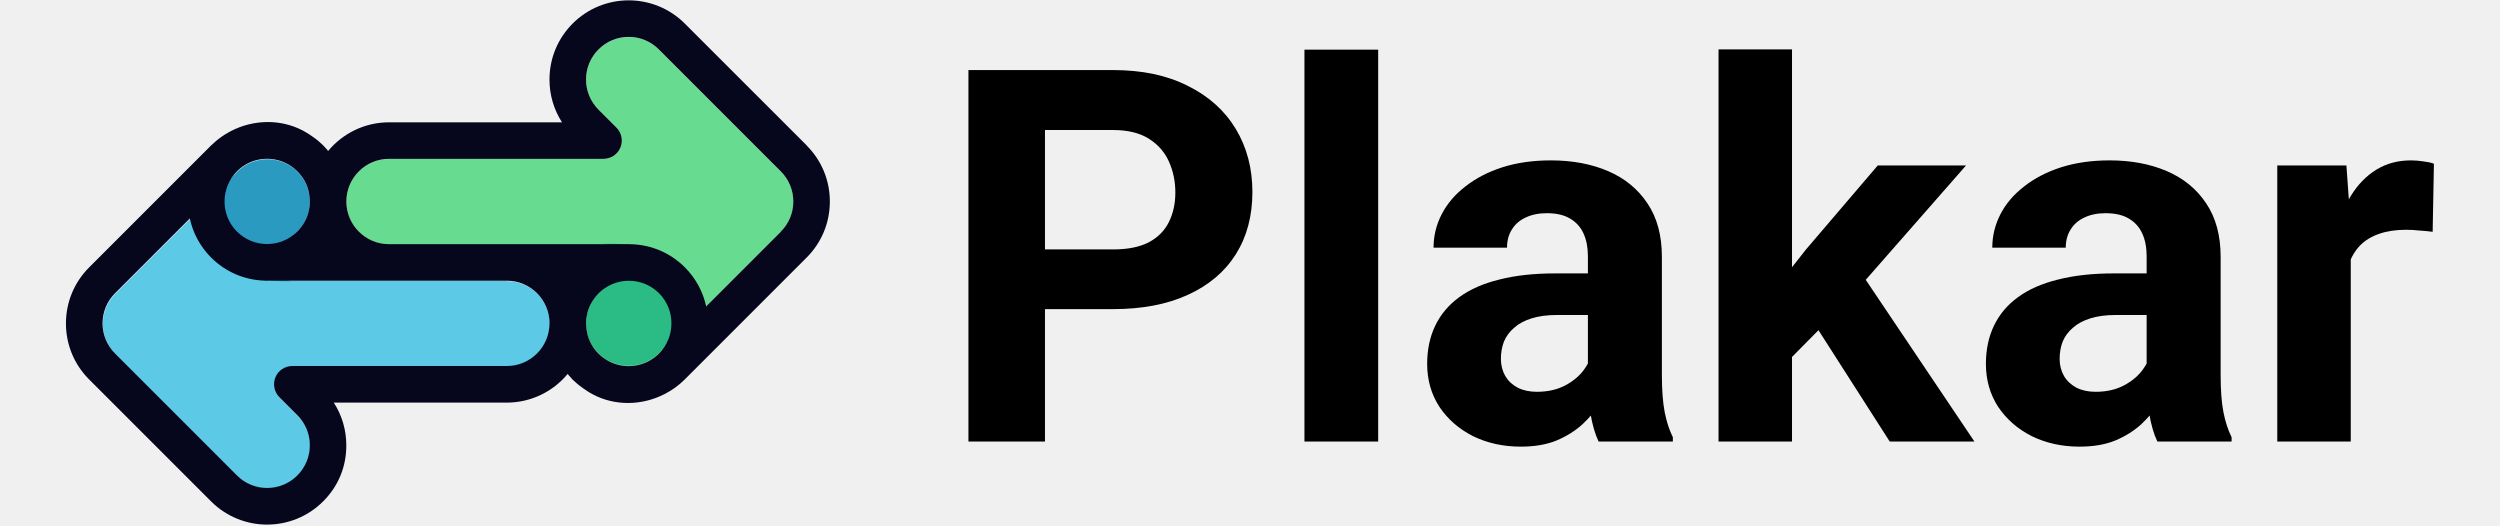
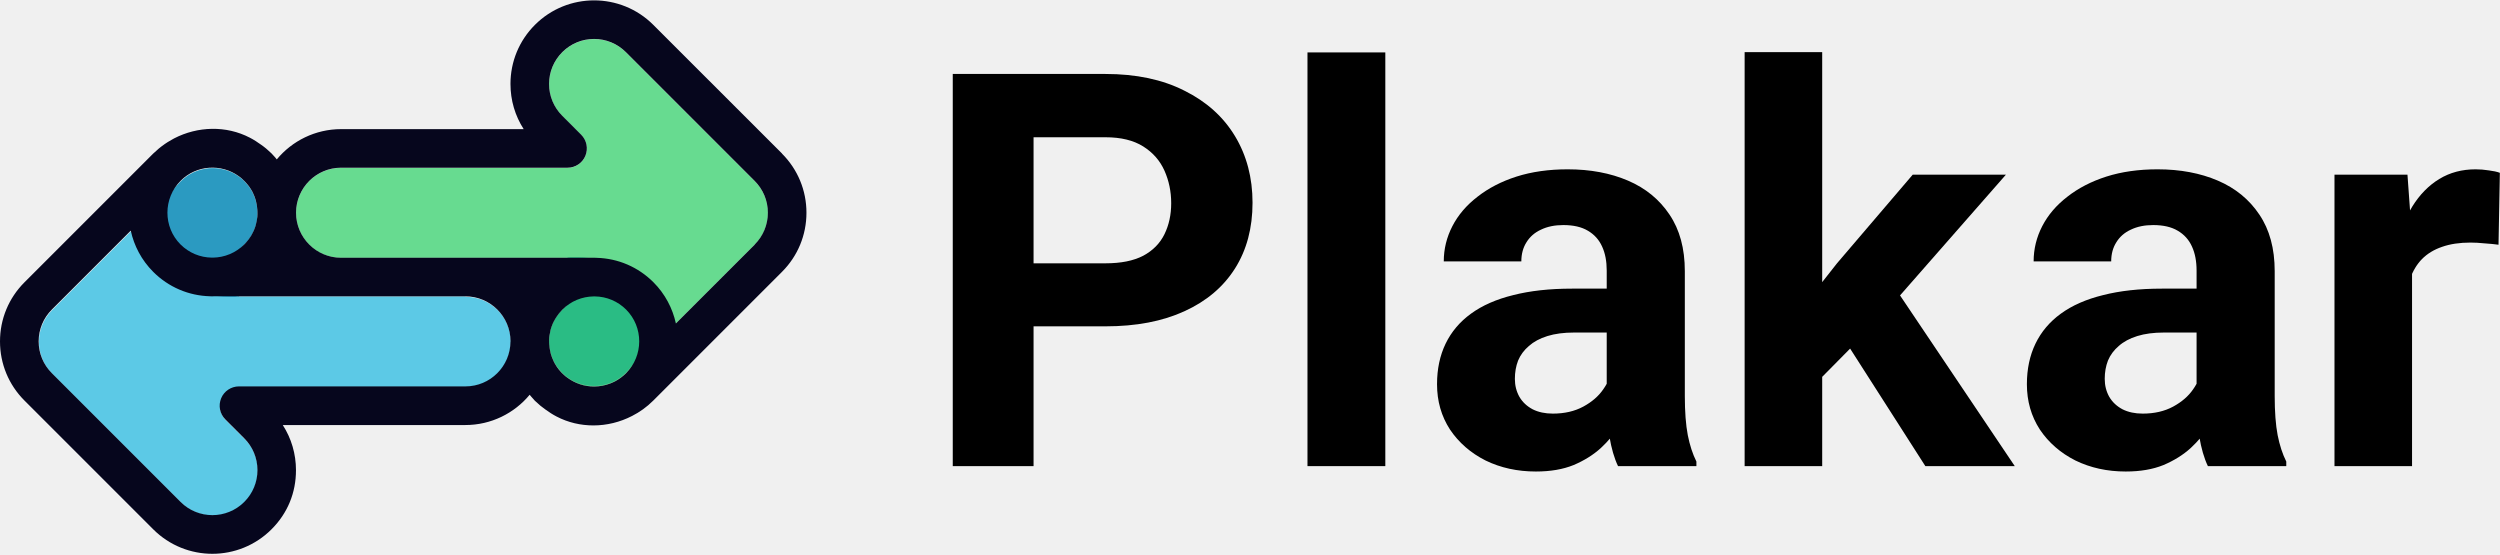
- <svg xmlns="http://www.w3.org/2000/svg" width="176" height="37" viewBox="0 0 1550 344" fill="none">
+ <svg xmlns="http://www.w3.org/2000/svg" viewBox="0 0 1550 344" fill="none">
  <g clip-path="url(#clip0_3277_429)">
    <path d="M288.618 183.772H148.203C143.37 183.772 138.977 180.856 137.14 176.384C135.303 171.911 136.302 166.759 139.736 163.325L151.477 151.583C152.196 150.864 152.875 150.066 153.554 149.267C154.193 148.468 154.752 147.67 155.311 146.831C155.511 146.511 155.671 146.232 155.87 145.912C156.669 144.515 157.348 143.077 157.907 141.599C158.067 141.2 158.227 140.801 158.346 140.401C158.506 139.922 158.626 139.443 158.746 138.964C159.025 137.885 159.225 136.807 159.385 135.689C159.465 135.13 159.505 134.61 159.544 134.051C159.544 133.732 159.544 133.372 159.584 133.053C159.584 132.694 159.624 132.294 159.624 131.935C159.624 131.815 159.624 131.655 159.624 131.535C159.624 131.096 159.624 130.657 159.544 130.218C159.544 129.579 159.465 128.94 159.345 128.301C159.305 127.941 159.265 127.622 159.185 127.302C159.065 126.543 158.906 125.825 158.706 125.106C158.706 125.106 158.706 124.986 158.666 124.906C158.426 123.908 158.107 122.949 157.747 121.991C157.468 121.312 157.188 120.633 156.869 119.994C156.669 119.595 156.509 119.155 156.27 118.756C155.99 118.237 155.671 117.757 155.351 117.238C155.152 116.919 154.912 116.559 154.712 116.24C154.393 115.761 154.033 115.321 153.674 114.882C153.394 114.523 153.115 114.203 152.795 113.844C152.476 113.444 152.116 113.085 151.757 112.686C151.677 112.606 151.597 112.486 151.517 112.406C151.238 112.126 150.878 111.847 150.599 111.567C150.599 111.567 150.519 111.527 150.519 111.488C150.199 111.208 149.88 110.888 149.56 110.609C149.201 110.329 148.842 110.05 148.482 109.81C148.402 109.77 148.322 109.69 148.283 109.65C142.891 105.697 136.382 103.94 129.992 104.379C129.912 104.379 129.832 104.379 129.752 104.379C128.275 104.499 126.797 104.738 125.359 105.098C125.16 105.138 125 105.178 124.8 105.218C123.402 105.577 122.045 106.056 120.727 106.615C120.527 106.695 120.327 106.815 120.088 106.895C118.77 107.494 117.492 108.213 116.254 109.051C116.094 109.171 115.974 109.291 115.814 109.371C114.537 110.289 113.299 111.248 112.18 112.406L32.348 192.238C27.076 197.51 24.161 204.499 24.161 211.967C24.161 219.435 27.076 226.424 32.348 231.695L112.18 311.527C123.083 322.39 140.775 322.43 151.637 311.527C156.909 306.256 159.824 299.267 159.824 291.799C159.824 284.331 156.909 277.342 151.637 272.071L139.896 260.329C136.461 256.895 135.423 251.743 137.3 247.27C139.137 242.797 143.53 239.882 148.362 239.882H288.778C304.153 239.882 316.693 227.382 316.693 211.967C316.693 196.551 304.193 184.051 288.778 184.051L288.618 183.772Z" fill="#5CC9E6" />
    <path d="M148.163 183.772C141.973 183.772 136.581 179.019 136.182 172.39C135.982 168.916 137.46 165.561 139.936 163.085L151.438 151.583C152.156 150.865 152.835 150.066 153.514 149.267C154.153 148.468 154.712 147.67 155.271 146.831C155.471 146.511 155.631 146.232 155.831 145.912C156.629 144.515 157.308 143.077 157.867 141.599C158.027 141.2 158.187 140.801 158.307 140.401C158.466 139.922 158.586 139.443 158.706 138.964C158.986 137.885 159.185 136.807 159.345 135.689C159.425 135.13 159.465 134.611 159.505 134.051C159.505 133.732 159.505 133.372 159.545 133.053C159.545 132.694 159.585 132.294 159.585 131.935C159.585 131.815 159.585 131.655 159.585 131.535C159.585 131.096 159.585 130.657 159.505 130.218C159.505 129.579 159.425 128.94 159.305 128.301C159.265 127.941 159.225 127.622 159.145 127.302C159.025 126.543 158.866 125.825 158.666 125.106C158.666 125.106 158.666 124.986 158.626 124.906C158.386 123.908 158.067 122.949 157.708 121.991C157.428 121.312 157.148 120.633 156.829 119.994C156.629 119.595 156.47 119.155 156.23 118.756C155.95 118.237 155.631 117.757 155.311 117.238C155.112 116.919 154.872 116.559 154.672 116.24C154.353 115.761 153.993 115.321 153.634 114.882C153.355 114.523 153.075 114.203 152.755 113.844C152.436 113.444 152.077 113.085 151.717 112.686C151.637 112.606 151.557 112.486 151.478 112.406C151.198 112.126 150.839 111.847 150.559 111.567C150.559 111.567 150.479 111.527 150.479 111.488C150.16 111.208 149.84 110.888 149.521 110.609C149.161 110.329 148.802 110.05 148.442 109.81C148.362 109.77 148.283 109.69 148.243 109.65C142.851 105.697 136.342 103.94 129.952 104.379C129.872 104.379 129.792 104.379 129.712 104.379C128.235 104.499 126.757 104.738 125.319 105.098C125.12 105.138 124.96 105.178 124.76 105.218C123.362 105.577 122.005 106.056 120.687 106.615C120.487 106.695 120.287 106.815 120.048 106.895C118.73 107.494 117.452 108.213 116.214 109.051C116.054 109.171 115.934 109.291 115.775 109.371C114.497 110.289 113.259 111.248 112.14 112.406C85.703 138.844 104.433 184.091 141.813 184.091H148.323L148.163 183.772Z" fill="#2B9AC1" />
    <path d="M476.118 131.935C476.118 139.403 473.203 146.392 467.931 151.663L419.01 200.585L388.059 231.535C382.788 236.807 375.759 239.722 368.331 239.722C360.903 239.722 353.874 236.807 348.602 231.535C343.331 226.264 340.415 219.235 340.415 211.807C340.415 204.379 343.331 197.35 348.602 192.078L360.343 180.337C363.778 176.903 364.776 171.751 362.939 167.278C361.102 162.805 356.709 159.89 351.877 159.89H211.462C196.086 159.89 183.546 147.39 183.546 131.975C183.546 116.559 196.046 104.059 211.462 104.059H351.877C356.709 104.059 361.102 101.144 362.939 96.671C364.776 92.198 363.778 87.046 360.343 83.612L348.602 71.871C343.331 66.599 340.415 59.571 340.415 52.142C340.415 44.714 343.331 37.685 348.602 32.414C353.874 27.142 360.903 24.227 368.331 24.227C375.759 24.227 382.788 27.142 388.059 32.414L419.01 63.364L467.931 112.286C473.203 117.558 476.118 124.586 476.118 132.015V131.935Z" fill="#67DB90" />
    <path d="M351.917 159.81C358.107 159.81 363.498 164.563 363.898 171.192C364.097 174.666 362.62 178.021 360.144 180.497L348.642 191.999C347.923 192.718 347.244 193.516 346.565 194.315C345.926 195.114 345.367 195.912 344.808 196.751C344.609 197.071 344.449 197.35 344.249 197.67C343.45 199.067 342.771 200.505 342.212 201.983C342.053 202.382 341.893 202.781 341.773 203.181C341.613 203.66 341.494 204.139 341.374 204.619C341.094 205.697 340.894 206.775 340.735 207.893C340.655 208.452 340.615 208.972 340.575 209.531C340.575 209.85 340.575 210.21 340.535 210.529C340.535 210.888 340.495 211.288 340.495 211.647C340.495 211.767 340.495 211.927 340.495 212.047C340.495 212.486 340.495 212.925 340.575 213.365C340.575 214.003 340.655 214.642 340.775 215.281C340.815 215.641 340.855 215.96 340.934 216.28C341.054 217.039 341.214 217.757 341.414 218.476C341.414 218.476 341.414 218.596 341.454 218.676C341.693 219.674 342.013 220.633 342.372 221.591C342.652 222.27 342.931 222.949 343.251 223.588C343.45 223.988 343.61 224.427 343.85 224.826C344.129 225.345 344.449 225.825 344.768 226.344C344.968 226.663 345.208 227.023 345.407 227.342C345.727 227.821 346.086 228.261 346.446 228.7C346.725 229.059 347.005 229.379 347.324 229.738C347.644 230.138 348.003 230.497 348.363 230.896C348.442 230.976 348.522 231.096 348.602 231.176C348.882 231.456 349.241 231.735 349.521 232.015C349.521 232.015 349.601 232.055 349.601 232.095C349.92 232.374 350.24 232.694 350.559 232.973C350.918 233.253 351.278 233.532 351.637 233.772C351.717 233.812 351.797 233.892 351.837 233.932C357.228 237.885 363.738 239.642 370.128 239.203C370.208 239.203 370.287 239.203 370.367 239.203C371.845 239.083 373.323 238.844 374.76 238.484C374.96 238.444 375.12 238.404 375.319 238.365C376.717 238.005 378.075 237.526 379.393 236.967C379.593 236.887 379.792 236.767 380.032 236.687C381.35 236.088 382.628 235.369 383.866 234.531C384.025 234.411 384.145 234.291 384.305 234.211C385.583 233.293 386.821 232.334 387.939 231.176C414.377 204.738 395.647 159.491 358.267 159.491H351.757L351.917 159.81Z" fill="#2ABC84" />
    <path d="M484.904 95.234L405.032 15.401C384.824 -4.806 351.917 -4.846 331.669 15.401C321.885 25.186 316.494 38.205 316.494 52.062C316.494 62.126 319.329 71.751 324.681 80.058H211.502C195.487 80.058 181.11 87.366 171.605 98.828C171.246 98.428 170.966 97.989 170.607 97.59C170.168 97.07 169.728 96.591 169.249 96.112C168.97 95.793 168.69 95.473 168.411 95.194C167.772 94.555 167.093 93.995 166.454 93.396C165.974 92.957 165.495 92.518 164.976 92.079C163.978 91.24 162.939 90.481 161.861 89.722C159.665 88.125 157.388 86.647 154.912 85.369C140.256 77.741 122.604 78.221 107.947 85.808C107.428 86.048 106.949 86.368 106.47 86.647C105.631 87.126 104.832 87.606 103.994 88.085C103.395 88.444 102.796 88.844 102.236 89.243C101.478 89.762 100.759 90.281 100.04 90.841C99.521 91.24 99.002 91.639 98.482 92.079C97.404 92.997 96.326 93.956 95.287 94.954C95.208 95.034 95.088 95.114 95.008 95.194L15.176 175.026C5.391 184.81 0 197.829 0 211.687C0 225.545 5.391 238.564 15.176 248.348L95.008 328.181C105.112 338.285 118.411 343.356 131.669 343.356C144.928 343.356 158.227 338.285 168.331 328.181C178.434 318.077 183.506 305.377 183.506 291.519C183.506 281.455 180.671 271.831 175.319 263.524H288.498C304.513 263.524 318.89 256.216 328.395 244.754C328.714 245.154 329.034 245.553 329.393 245.952C329.832 246.471 330.311 246.991 330.791 247.51C331.07 247.789 331.31 248.109 331.589 248.428C332.188 249.027 332.867 249.586 333.506 250.146C334.026 250.625 334.505 251.104 335.064 251.543C336.022 252.342 337.021 253.101 338.059 253.82C340.296 255.457 342.612 256.975 345.088 258.253C352.196 261.967 360.024 263.764 367.891 263.764C376.158 263.764 384.385 261.767 391.893 257.893C396.605 255.497 401.038 252.342 404.992 248.388L484.824 168.556C494.609 158.772 500 145.753 500 131.895C500 118.037 494.609 105.018 484.824 95.234H484.904ZM111.981 112.086C121.805 102.222 137.22 101.344 148.123 109.291C148.562 109.61 149.042 109.93 149.441 110.289C149.76 110.569 150.08 110.888 150.399 111.168C150.839 111.567 151.278 111.967 151.717 112.406C152.077 112.765 152.396 113.165 152.756 113.564C153.075 113.924 153.355 114.283 153.674 114.642C154.034 115.082 154.353 115.561 154.712 116C154.952 116.32 155.152 116.679 155.391 117.039C155.711 117.518 156.03 118.037 156.31 118.556C156.549 118.955 156.709 119.395 156.909 119.794C157.228 120.473 157.508 121.112 157.788 121.791C158.067 122.51 158.307 123.189 158.506 123.947C158.586 124.267 158.666 124.586 158.746 124.906C158.906 125.625 159.065 126.304 159.185 127.023C159.265 127.382 159.305 127.741 159.345 128.101C159.425 128.74 159.465 129.379 159.545 130.018C159.545 130.457 159.585 130.896 159.625 131.336C159.625 131.855 159.625 132.374 159.625 132.853C159.625 133.372 159.625 133.932 159.545 134.451C159.545 134.81 159.465 135.13 159.385 135.489C159.225 136.607 159.026 137.686 158.746 138.764C158.626 139.203 158.546 139.642 158.426 140.042C158.267 140.521 158.107 140.96 157.947 141.44C157.748 141.959 157.588 142.438 157.348 142.917C157.188 143.317 156.989 143.716 156.789 144.075C156.51 144.634 156.23 145.193 155.911 145.753C155.711 146.072 155.551 146.392 155.351 146.671C154.952 147.31 154.473 147.949 153.994 148.588C153.834 148.788 153.714 148.987 153.554 149.147C152.875 149.986 152.196 150.785 151.438 151.543C146.206 156.735 139.297 159.65 131.949 159.73C131.749 159.73 131.55 159.73 131.35 159.73C124.002 159.65 117.133 156.735 111.941 151.583C101.078 140.721 101.078 122.989 112.021 112.047L111.981 112.086ZM316.494 211.767C316.414 227.102 303.954 239.562 288.578 239.562H148.163C143.331 239.562 138.938 242.478 137.101 246.951C135.264 251.424 136.262 256.575 139.696 260.01L151.438 271.751C156.709 277.023 159.625 284.051 159.625 291.479C159.625 298.908 156.709 305.936 151.438 311.208C140.535 322.11 122.843 322.11 111.981 311.208L32.149 231.376C26.877 226.104 23.962 219.115 23.962 211.647C23.962 204.179 26.877 197.19 32.149 191.919L81.07 142.997C83.107 152.342 87.74 161.288 95.008 168.556C104.433 177.981 116.893 183.332 130.192 183.692C130.511 183.692 130.871 183.732 131.19 183.732H131.709C131.989 183.732 132.308 183.732 132.588 183.692H147.644C147.644 183.692 148.003 183.732 148.203 183.732H288.618C303.994 183.732 316.494 196.232 316.534 211.567C316.534 211.607 316.534 211.647 316.534 211.687C316.534 211.687 316.534 211.687 316.534 211.727L316.494 211.767ZM388.099 231.455C387.141 232.414 386.142 233.253 385.064 234.051C384.824 234.251 384.585 234.411 384.305 234.61C383.347 235.289 382.348 235.888 381.31 236.447C380.791 236.727 380.232 236.967 379.712 237.206C379.313 237.406 378.914 237.566 378.474 237.725C375.28 238.963 371.845 239.642 368.331 239.642C362.34 239.642 356.629 237.725 351.877 234.251C351.438 233.932 350.998 233.612 350.599 233.293C350.24 232.973 349.88 232.654 349.521 232.334C349.121 231.975 348.722 231.615 348.363 231.256C347.963 230.856 347.604 230.417 347.204 229.978C346.925 229.658 346.645 229.339 346.406 229.019C346.046 228.54 345.687 228.061 345.327 227.582C345.128 227.262 344.928 226.943 344.728 226.623C344.409 226.104 344.089 225.585 343.77 225.026C343.57 224.666 343.411 224.267 343.211 223.868C342.891 223.189 342.572 222.47 342.292 221.751C342.013 221.072 341.773 220.353 341.573 219.634C341.494 219.315 341.414 218.995 341.334 218.636C341.174 217.917 341.014 217.238 340.895 216.519C340.815 216.16 340.775 215.801 340.735 215.441C340.655 214.802 340.575 214.163 340.535 213.524C340.535 213.085 340.495 212.646 340.455 212.206C340.455 211.687 340.455 211.168 340.455 210.649C340.455 210.13 340.455 209.61 340.535 209.091C340.535 208.692 340.655 208.332 340.695 207.933C340.855 206.895 341.054 205.856 341.294 204.858C341.414 204.419 341.534 203.94 341.653 203.5C341.813 203.061 341.973 202.622 342.133 202.142C342.332 201.623 342.532 201.104 342.732 200.625C342.891 200.225 343.091 199.866 343.291 199.467C343.57 198.908 343.89 198.348 344.209 197.789C344.409 197.47 344.569 197.15 344.768 196.871C345.168 196.232 345.607 195.593 346.086 194.994C346.246 194.794 346.366 194.594 346.565 194.355C347.204 193.556 347.923 192.757 348.642 191.999L348.722 191.919C353.914 186.727 360.823 183.852 368.171 183.772C368.371 183.772 368.57 183.772 368.77 183.772C376.118 183.852 382.987 186.767 388.179 191.919C399.042 202.781 399.042 220.513 388.099 231.455ZM467.971 151.623L419.049 200.545C417.013 191.2 412.38 182.254 405.112 174.986C395.687 165.561 383.227 160.209 369.928 159.85C369.609 159.85 369.249 159.81 368.93 159.81H368.411C368.411 159.81 368.41 159.81 368.371 159.81H351.877H211.462C196.086 159.81 183.546 147.31 183.546 131.895C183.546 131.895 183.546 131.855 183.546 131.815C183.586 116.479 196.086 103.979 211.462 103.979H351.877C356.709 103.979 361.102 101.064 362.939 96.591C364.776 92.118 363.778 86.967 360.343 83.532L348.602 71.791C343.331 66.519 340.415 59.491 340.415 52.062C340.415 44.634 343.331 37.606 348.602 32.334C353.874 27.062 360.903 24.147 368.331 24.147C375.759 24.147 382.788 27.062 388.059 32.334L467.891 112.166C473.163 117.438 476.078 124.467 476.078 131.895C476.078 139.323 473.163 146.352 467.891 151.623H467.971Z" fill="#06061D" />
  </g>
  <path d="M1495.47 147.725V289H1447.38V108.314H1492.63L1495.47 147.725ZM1549.91 107.146L1549.08 151.732C1546.74 151.398 1543.9 151.12 1540.56 150.897C1537.33 150.563 1534.38 150.396 1531.71 150.396C1524.92 150.396 1519.02 151.287 1514.01 153.068C1509.11 154.738 1504.99 157.243 1501.65 160.583C1498.42 163.923 1495.97 167.986 1494.3 172.773C1492.75 177.561 1491.85 183.016 1491.63 189.139L1481.95 186.133C1481.95 174.443 1483.12 163.7 1485.45 153.903C1487.79 143.995 1491.19 135.367 1495.64 128.02C1500.2 120.672 1505.77 114.994 1512.34 110.986C1518.91 106.979 1526.42 104.975 1534.88 104.975C1537.55 104.975 1540.28 105.197 1543.07 105.643C1545.85 105.977 1548.13 106.478 1549.91 107.146Z" fill="black" />
  <path d="M1361.88 248.254V167.764C1361.88 161.975 1360.93 157.021 1359.04 152.901C1357.15 148.671 1354.2 145.387 1350.19 143.049C1346.29 140.711 1341.23 139.542 1334.99 139.542C1329.65 139.542 1325.03 140.488 1321.13 142.381C1317.24 144.162 1314.23 146.778 1312.12 150.229C1310 153.569 1308.94 157.521 1308.94 162.086H1260.85C1260.85 154.404 1262.63 147.112 1266.19 140.21C1269.75 133.308 1274.93 127.24 1281.72 122.008C1288.51 116.664 1296.58 112.489 1305.94 109.483C1315.4 106.478 1325.98 104.975 1337.67 104.975C1351.69 104.975 1364.16 107.312 1375.07 111.988C1385.98 116.664 1394.55 123.678 1400.79 133.029C1407.13 142.381 1410.31 154.07 1410.31 168.098V245.415C1410.31 255.323 1410.92 263.45 1412.14 269.796C1413.37 276.03 1415.15 281.485 1417.49 286.161V289H1368.89C1366.55 284.102 1364.77 277.979 1363.55 270.631C1362.44 263.172 1361.88 255.713 1361.88 248.254ZM1368.22 178.952L1368.56 206.172H1341.67C1335.33 206.172 1329.82 206.896 1325.14 208.343C1320.46 209.79 1316.62 211.85 1313.62 214.521C1310.61 217.082 1308.39 220.088 1306.94 223.539C1305.6 226.99 1304.93 230.775 1304.93 234.895C1304.93 239.014 1305.88 242.743 1307.77 246.083C1309.67 249.312 1312.39 251.872 1315.96 253.765C1319.52 255.546 1323.69 256.437 1328.48 256.437C1335.72 256.437 1342.01 254.989 1347.35 252.095C1352.69 249.2 1356.81 245.638 1359.71 241.407C1362.71 237.177 1364.27 233.169 1364.38 229.384L1377.08 249.757C1375.29 254.321 1372.84 259.053 1369.73 263.951C1366.72 268.85 1362.88 273.47 1358.21 277.812C1353.53 282.042 1347.91 285.549 1341.34 288.332C1334.77 291.004 1326.98 292.34 1317.96 292.34C1306.49 292.34 1296.08 290.058 1286.73 285.493C1277.49 280.817 1270.14 274.416 1264.69 266.289C1259.35 258.051 1256.67 248.699 1256.67 238.234C1256.67 228.771 1258.46 220.366 1262.02 213.019C1265.58 205.671 1270.81 199.492 1277.71 194.482C1284.73 189.361 1293.47 185.521 1303.93 182.96C1314.4 180.288 1326.53 178.952 1340.34 178.952H1368.22Z" fill="black" />
  <path d="M1129.76 32.333V289H1081.67V32.333H1129.76ZM1243.65 108.314L1165.16 197.822L1123.08 240.405L1105.55 205.671L1138.94 163.255L1185.87 108.314H1243.65ZM1193.72 289L1140.28 205.504L1173.51 176.447L1249.16 289H1193.72Z" fill="black" />
  <path d="M996.166 248.254V167.764C996.166 161.975 995.22 157.021 993.327 152.901C991.435 148.671 988.484 145.387 984.477 143.049C980.58 140.711 975.515 139.542 969.28 139.542C963.937 139.542 959.316 140.488 955.42 142.381C951.523 144.162 948.518 146.778 946.402 150.229C944.287 153.569 943.229 157.521 943.229 162.086H895.136C895.136 154.404 896.917 147.112 900.479 140.21C904.042 133.308 909.219 127.24 916.01 122.008C922.801 116.664 930.872 112.489 940.224 109.483C949.687 106.478 960.263 104.975 971.952 104.975C985.979 104.975 998.448 107.312 1009.36 111.988C1020.27 116.664 1028.84 123.678 1035.08 133.029C1041.42 142.381 1044.59 154.07 1044.59 168.098V245.415C1044.59 255.323 1045.21 263.45 1046.43 269.796C1047.66 276.03 1049.44 281.485 1051.77 286.161V289H1003.18C1000.84 284.102 999.061 277.979 997.836 270.631C996.723 263.172 996.166 255.713 996.166 248.254ZM1002.51 178.952L1002.85 206.172H975.96C969.614 206.172 964.104 206.896 959.428 208.343C954.752 209.79 950.911 211.85 947.905 214.521C944.899 217.082 942.673 220.088 941.226 223.539C939.89 226.99 939.222 230.775 939.222 234.895C939.222 239.014 940.168 242.743 942.061 246.083C943.953 249.312 946.681 251.872 950.243 253.765C953.806 255.546 957.98 256.437 962.768 256.437C970.004 256.437 976.294 254.989 981.638 252.095C986.981 249.2 991.101 245.638 993.995 241.407C997.001 237.177 998.56 233.169 998.671 229.384L1011.36 249.757C1009.58 254.321 1007.13 259.053 1004.01 263.951C1001.01 268.85 997.168 273.47 992.492 277.812C987.816 282.042 982.194 285.549 975.626 288.332C969.058 291.004 961.265 292.34 952.247 292.34C940.78 292.34 930.371 290.058 921.02 285.493C911.779 280.817 904.432 274.416 898.977 266.289C893.633 258.051 890.961 248.699 890.961 238.234C890.961 228.771 892.742 220.366 896.305 213.019C899.867 205.671 905.1 199.492 912.002 194.482C919.016 189.361 927.755 185.521 938.22 182.96C948.685 180.288 960.819 178.952 974.624 178.952H1002.51Z" fill="black" />
  <path d="M858.898 32.5V289H810.638V32.5H858.898Z" fill="black" />
  <path d="M685.394 202.331H623.439V163.255H685.394C694.968 163.255 702.761 161.696 708.772 158.579C714.784 155.351 719.182 150.897 721.965 145.22C724.748 139.542 726.14 133.141 726.14 126.016C726.14 118.779 724.748 112.044 721.965 105.81C719.182 99.575 714.784 94.565 708.772 90.78C702.761 86.995 694.968 85.103 685.394 85.103H640.807V289H590.709V45.859H685.394C704.431 45.859 720.74 49.31 734.322 56.213C748.016 63.004 758.48 72.411 765.717 84.435C772.953 96.458 776.571 110.207 776.571 125.682C776.571 141.379 772.953 154.961 765.717 166.428C758.48 177.895 748.016 186.745 734.322 192.979C720.74 199.214 704.431 202.331 685.394 202.331Z" fill="black" />
  <defs>
    <clipPath id="clip0_3277_429">
      <rect width="500" height="343.126" fill="white" transform="translate(0 0.230469)" />
    </clipPath>
  </defs>
</svg>
